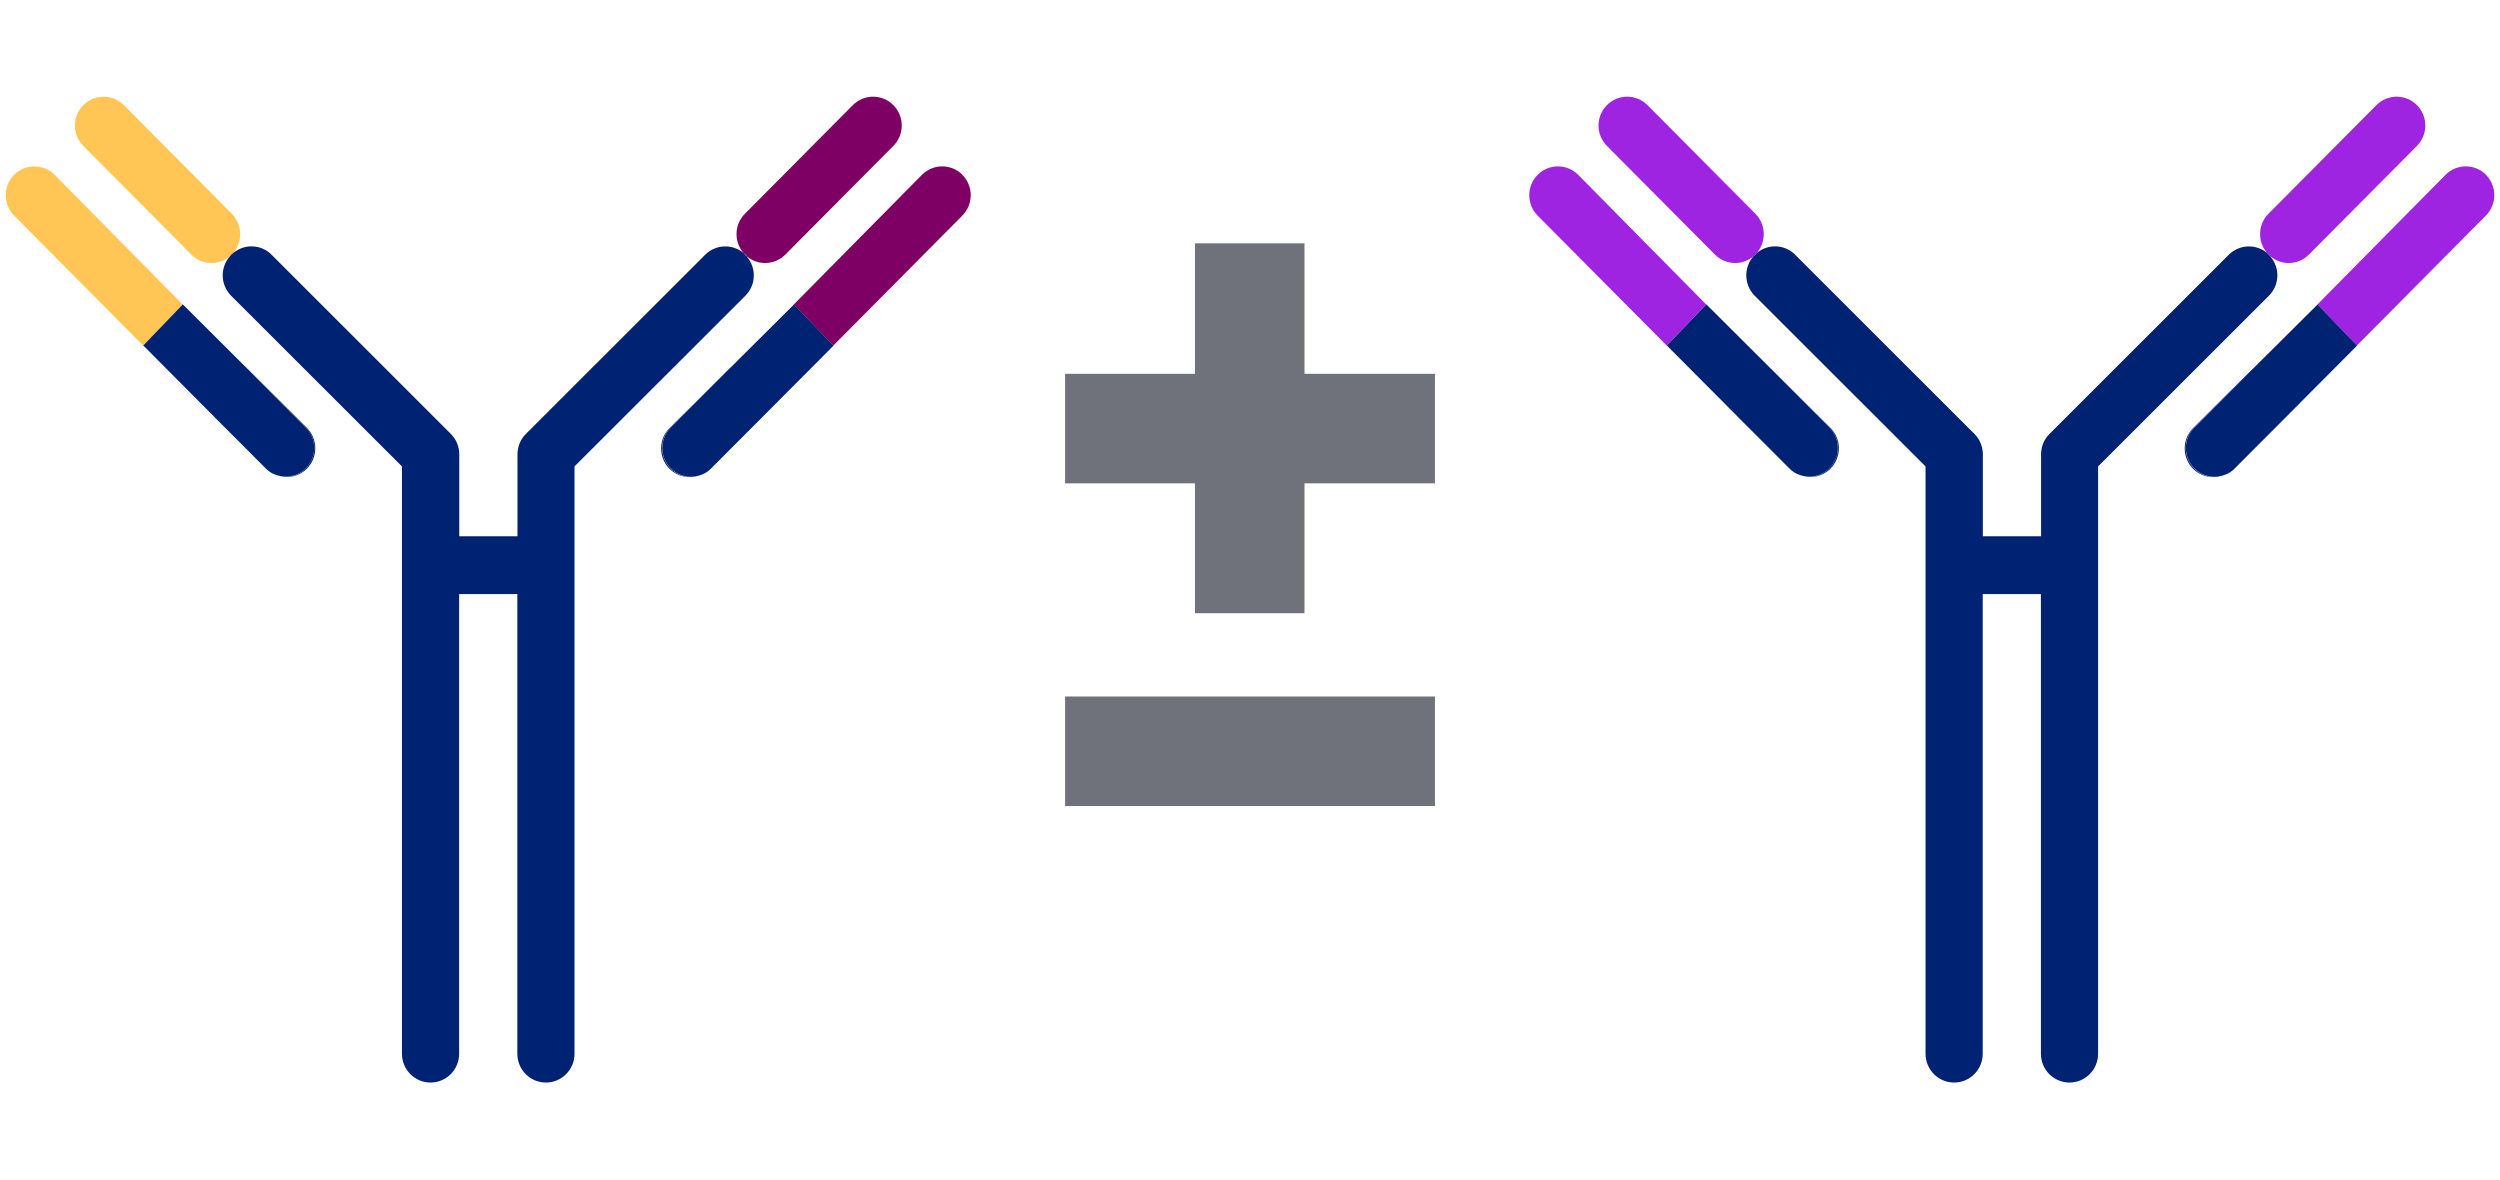
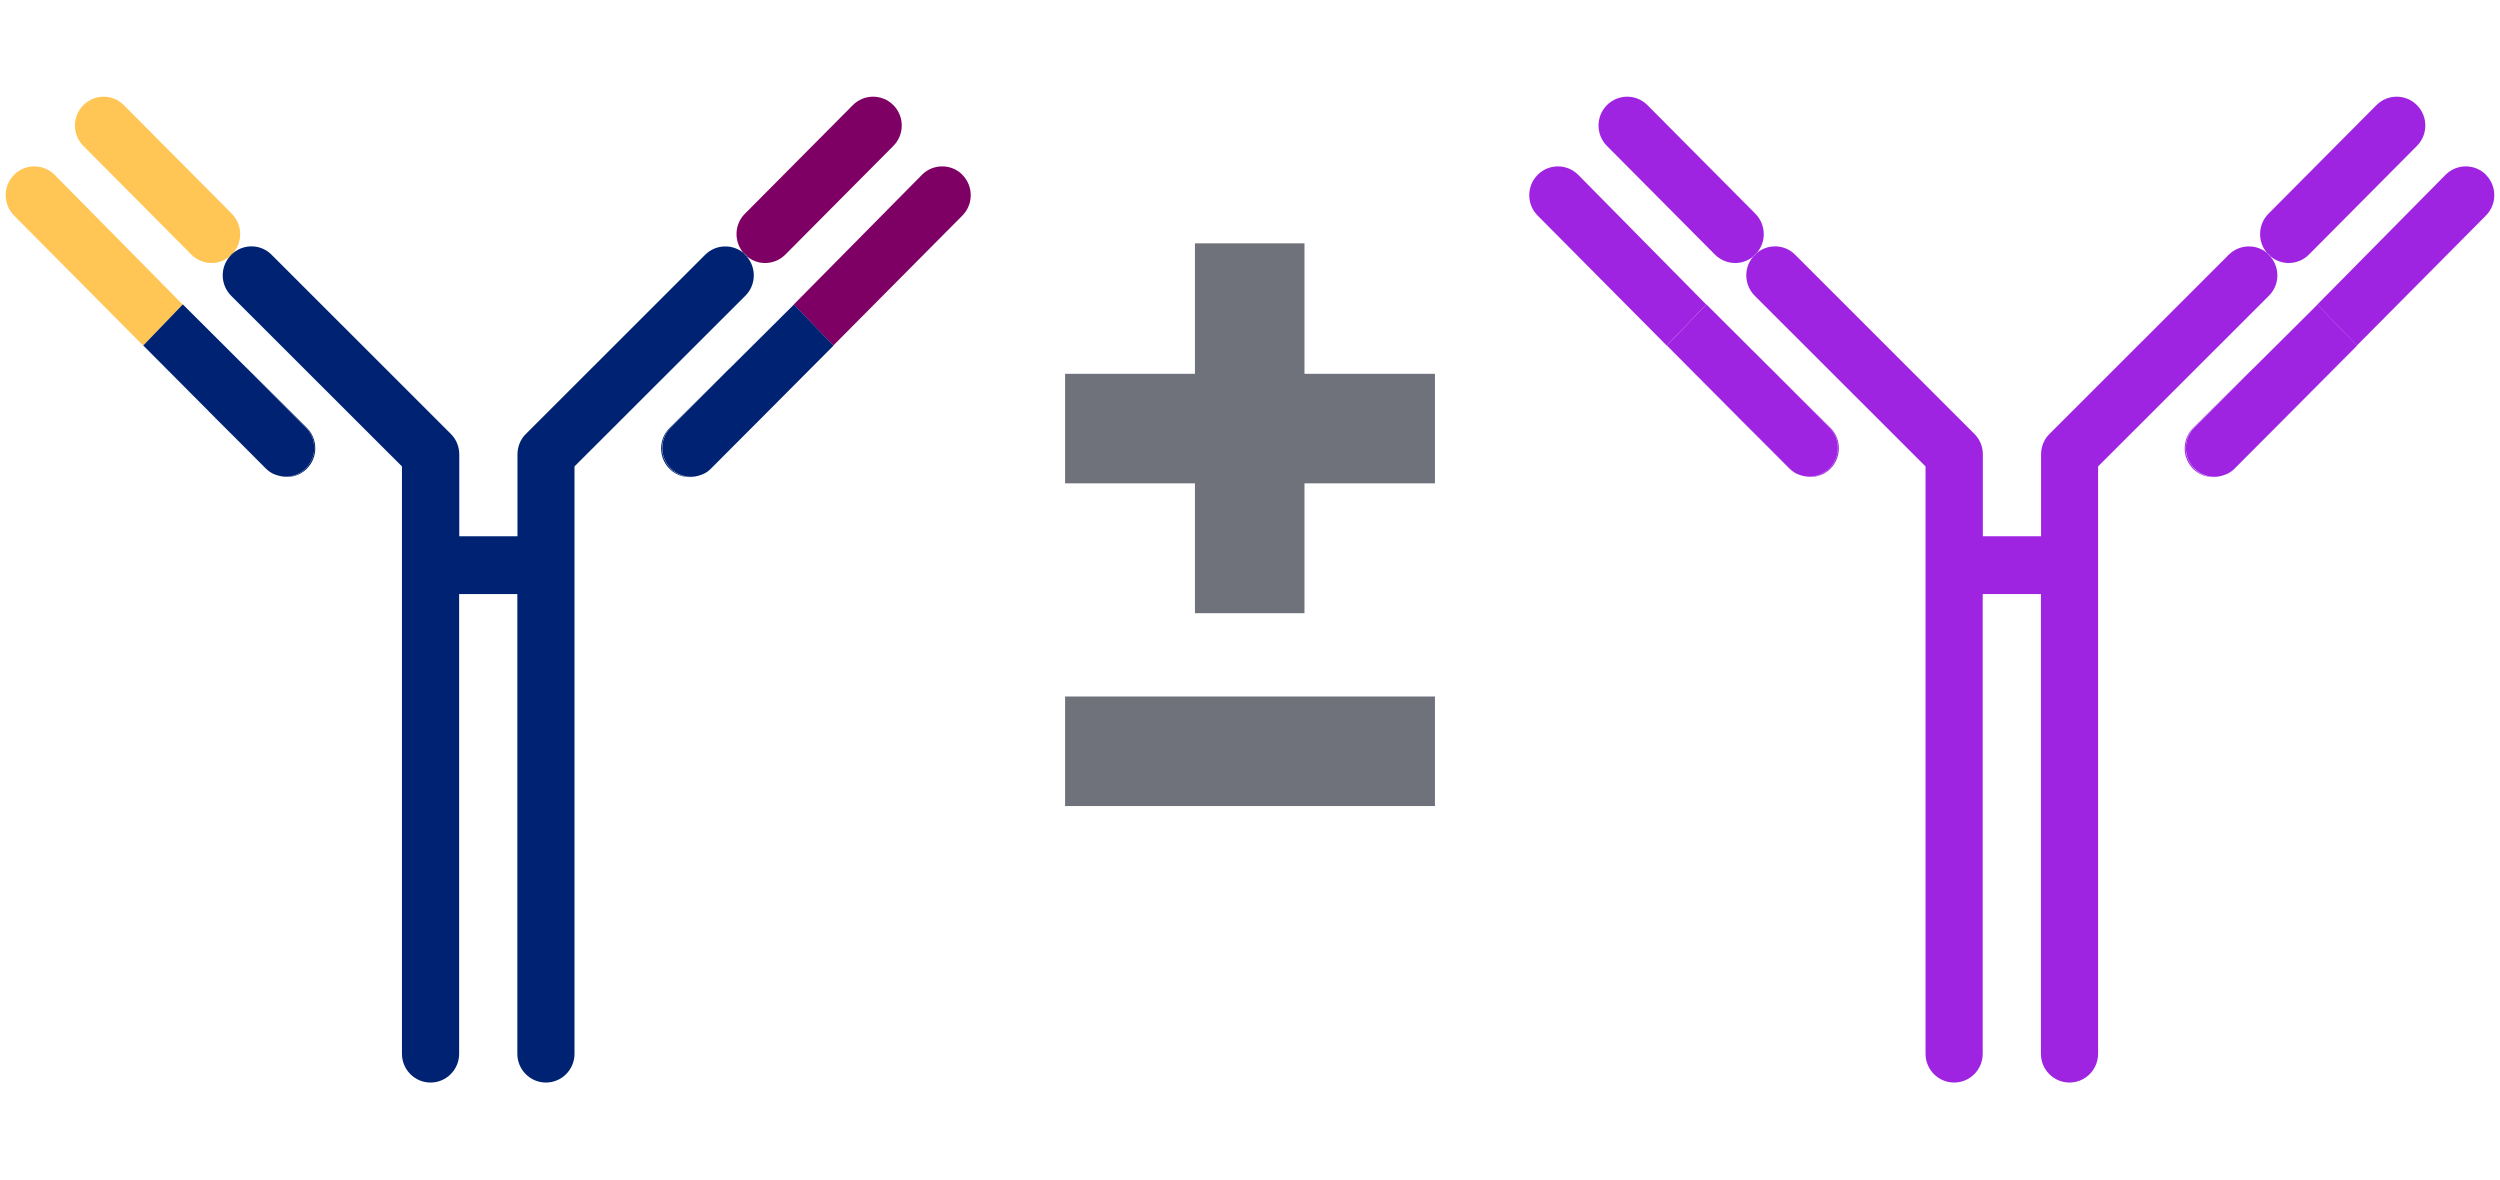
<svg xmlns="http://www.w3.org/2000/svg" width="106" height="50" viewBox="0 0 106 50" fill="none">
  <path d="M9.888 10.725C10.3 10.247 10.282 9.524 9.832 9.065L5.252 4.458C4.777 3.98 4.009 3.98 3.534 4.458C3.059 4.936 3.059 5.709 3.534 6.186L8.114 10.794C8.351 11.033 8.663 11.152 8.976 11.152C9.244 11.152 9.513 11.058 9.738 10.876C9.757 10.851 9.776 10.825 9.794 10.806C9.825 10.775 9.857 10.756 9.888 10.731" fill="#FFC656" />
  <path d="M9.113 17.702L11.256 19.858C11.319 19.921 11.387 19.978 11.456 20.022C11.394 19.978 11.338 19.934 11.288 19.883L9.113 17.708V17.702Z" fill="#002273" />
  <path d="M2.316 7.412C1.841 6.935 1.072 6.935 0.597 7.412C0.123 7.89 0.123 8.663 0.597 9.141L6.071 14.653L7.745 12.912L2.316 7.412Z" fill="#FFC656" />
  <path d="M9.888 10.725C9.857 10.75 9.819 10.775 9.795 10.8C9.776 10.826 9.757 10.845 9.738 10.87C9.77 10.845 9.807 10.819 9.832 10.794C9.851 10.775 9.869 10.75 9.888 10.725Z" fill="#002273" />
  <path d="M6.071 14.653L9.114 17.702L6.071 14.647V14.653Z" fill="#002273" />
  <path d="M10.481 15.628L12.968 18.13C13.443 18.607 13.443 19.381 12.968 19.858C12.731 20.097 12.418 20.216 12.106 20.216C11.993 20.216 11.881 20.198 11.775 20.166C12.2 20.298 12.681 20.21 13.012 19.871C13.487 19.393 13.487 18.62 13.012 18.142L10.481 15.622V15.628Z" fill="#002273" />
  <path d="M12.968 19.858C13.442 19.38 13.442 18.607 12.968 18.13L10.481 15.628L7.751 12.906L6.076 14.647L9.113 17.702L11.287 19.877C11.337 19.927 11.399 19.977 11.456 20.015C11.556 20.084 11.668 20.128 11.78 20.16C11.887 20.191 11.999 20.21 12.112 20.21C12.424 20.21 12.73 20.091 12.974 19.852" fill="#002273" />
  <path d="M11.782 20.166C11.669 20.129 11.557 20.091 11.457 20.022C11.557 20.085 11.669 20.135 11.782 20.166Z" fill="#002273" />
  <path d="M31.674 10.876C31.899 11.058 32.168 11.152 32.437 11.152C32.749 11.152 33.061 11.033 33.299 10.794L37.879 6.186C38.353 5.709 38.353 4.936 37.879 4.458C37.404 3.98 36.635 3.98 36.16 4.458L31.581 9.065C31.131 9.518 31.112 10.247 31.524 10.725C31.556 10.75 31.593 10.775 31.618 10.8C31.643 10.819 31.655 10.844 31.674 10.869" fill="#7F0064" />
  <path d="M29.951 20.022C30.02 19.978 30.089 19.921 30.151 19.858L32.294 17.702L30.12 19.877C30.07 19.934 30.007 19.978 29.951 20.015" fill="#002273" />
  <path d="M40.809 7.412C40.334 6.935 39.566 6.935 39.091 7.412L33.655 12.912L35.33 14.653L40.803 9.141C41.278 8.663 41.278 7.89 40.803 7.412" fill="#7F0064" />
  <path d="M31.676 10.876C31.644 10.851 31.607 10.825 31.582 10.794C31.563 10.775 31.544 10.75 31.526 10.725C31.051 10.335 30.351 10.354 29.901 10.8L22.297 18.4C22.066 18.626 21.941 18.94 21.941 19.267V22.737H19.473V19.267C19.473 18.94 19.349 18.632 19.117 18.4L11.514 10.8C11.07 10.354 10.37 10.329 9.889 10.725C9.87 10.75 9.852 10.775 9.833 10.794C9.802 10.825 9.77 10.844 9.739 10.876C9.327 11.353 9.346 12.076 9.795 12.535L17.043 19.776V44.681C17.043 45.353 17.587 45.9 18.255 45.9C18.924 45.9 19.467 45.353 19.467 44.681V25.188H21.935V44.681C21.935 45.353 22.479 45.9 23.147 45.9C23.816 45.9 24.359 45.353 24.359 44.681V19.776L31.607 12.535C32.063 12.076 32.075 11.353 31.663 10.876" fill="#002273" />
  <path d="M31.675 10.876C31.675 10.876 31.638 10.825 31.619 10.807C31.588 10.775 31.557 10.756 31.525 10.731C31.544 10.756 31.563 10.781 31.582 10.8C31.613 10.832 31.644 10.851 31.675 10.882" fill="#002273" />
  <path d="M35.336 14.653L35.329 14.647L32.293 17.702L35.336 14.653Z" fill="#002273" />
  <path d="M28.431 19.858C27.956 19.381 27.956 18.607 28.431 18.13L30.918 15.628L28.387 18.148C27.913 18.626 27.913 19.399 28.387 19.877C28.718 20.21 29.2 20.305 29.625 20.173C29.518 20.204 29.406 20.223 29.293 20.223C28.981 20.223 28.675 20.103 28.431 19.865" fill="#002273" />
  <path d="M30.926 15.628L28.439 18.13C27.964 18.607 27.964 19.38 28.439 19.858C28.677 20.097 28.989 20.216 29.301 20.216C29.414 20.216 29.526 20.198 29.633 20.166C29.745 20.128 29.857 20.091 29.957 20.022C30.02 19.978 30.076 19.934 30.126 19.883L32.3 17.708L35.337 14.653L33.662 12.912L30.932 15.628H30.926Z" fill="#002273" />
  <path d="M29.95 20.022C29.85 20.091 29.738 20.135 29.625 20.166C29.738 20.135 29.85 20.085 29.95 20.022Z" fill="#002273" />
  <path d="M45.16 15.85H50.666V10.318H55.31V15.85H60.842V20.494H55.31V26H50.666V20.494H45.16V15.85Z" fill="#6F727B" />
  <path d="M45.16 29.532H60.842V34.176H45.16V29.532Z" fill="#6F727B" />
  <path d="M74.488 10.725C74.9 10.247 74.881 9.524 74.431 9.065L69.852 4.458C69.377 3.98 68.608 3.98 68.133 4.458C67.659 4.936 67.659 5.709 68.133 6.186L72.713 10.794C72.951 11.033 73.263 11.152 73.575 11.152C73.844 11.152 74.113 11.058 74.338 10.876C74.356 10.851 74.375 10.825 74.394 10.806C74.425 10.775 74.456 10.756 74.488 10.731" fill="#9F24E2" />
  <path d="M73.713 17.702L75.856 19.858C75.918 19.921 75.987 19.978 76.056 20.022C75.993 19.978 75.937 19.934 75.887 19.883L73.713 17.708V17.702Z" fill="#9F24E2" />
  <path d="M66.915 7.412C66.44 6.935 65.672 6.935 65.197 7.412C64.722 7.89 64.722 8.663 65.197 9.141L70.67 14.653L72.344 12.912L66.915 7.412Z" fill="#9F24E2" />
-   <path d="M74.488 10.725C74.457 10.75 74.419 10.775 74.394 10.8C74.375 10.826 74.357 10.845 74.338 10.87C74.369 10.845 74.407 10.819 74.432 10.794C74.45 10.775 74.469 10.75 74.488 10.725Z" fill="#002273" />
-   <path d="M70.671 14.653L73.714 17.702L70.671 14.647V14.653Z" fill="#002273" />
-   <path d="M75.081 15.628L77.568 18.13C78.043 18.607 78.043 19.381 77.568 19.858C77.33 20.097 77.018 20.216 76.706 20.216C76.593 20.216 76.481 20.198 76.374 20.166C76.799 20.298 77.28 20.21 77.612 19.871C78.086 19.393 78.086 18.62 77.612 18.142L75.081 15.622V15.628Z" fill="#002273" />
-   <path d="M77.567 19.858C78.042 19.38 78.042 18.607 77.567 18.13L75.081 15.628L72.35 12.906L70.676 14.647L73.712 17.702L75.886 19.877C75.936 19.927 75.999 19.977 76.055 20.015C76.155 20.084 76.268 20.128 76.38 20.16C76.486 20.191 76.599 20.21 76.711 20.21C77.024 20.21 77.33 20.091 77.573 19.852" fill="#002273" />
-   <path d="M76.382 20.166C76.269 20.129 76.157 20.091 76.057 20.022C76.157 20.085 76.269 20.135 76.382 20.166Z" fill="#002273" />
+   <path d="M74.488 10.725C74.457 10.75 74.419 10.775 74.394 10.8C74.375 10.826 74.357 10.845 74.338 10.87C74.369 10.845 74.407 10.819 74.432 10.794C74.45 10.775 74.469 10.75 74.488 10.725Z" fill="#9F24E2" />
+   <path d="M70.671 14.653L73.714 17.702L70.671 14.647V14.653Z" fill="#9F24E2" />
+   <path d="M75.081 15.628L77.568 18.13C78.043 18.607 78.043 19.381 77.568 19.858C77.33 20.097 77.018 20.216 76.706 20.216C76.593 20.216 76.481 20.198 76.374 20.166C76.799 20.298 77.28 20.21 77.612 19.871C78.086 19.393 78.086 18.62 77.612 18.142L75.081 15.622V15.628Z" fill="#9F24E2" />
+   <path d="M77.567 19.858C78.042 19.38 78.042 18.607 77.567 18.13L75.081 15.628L72.35 12.906L70.676 14.647L73.712 17.702L75.886 19.877C75.936 19.927 75.999 19.977 76.055 20.015C76.155 20.084 76.268 20.128 76.38 20.16C76.486 20.191 76.599 20.21 76.711 20.21C77.024 20.21 77.33 20.091 77.573 19.852" fill="#9F24E2" />
+   <path d="M76.382 20.166C76.269 20.129 76.157 20.091 76.057 20.022C76.157 20.085 76.269 20.135 76.382 20.166Z" fill="#9F24E2" />
  <path d="M96.274 10.876C96.499 11.058 96.767 11.152 97.036 11.152C97.349 11.152 97.661 11.033 97.898 10.794L102.478 6.186C102.953 5.709 102.953 4.936 102.478 4.458C102.003 3.98 101.235 3.98 100.76 4.458L96.18 9.065C95.73 9.518 95.712 10.247 96.124 10.725C96.155 10.75 96.193 10.775 96.218 10.8C96.243 10.819 96.255 10.844 96.274 10.869" fill="#9F24E2" />
  <path d="M94.551 20.022C94.62 19.978 94.688 19.921 94.751 19.858L96.894 17.702L94.719 19.877C94.669 19.934 94.607 19.978 94.551 20.015" fill="#9F24E2" />
  <path d="M105.409 7.412C104.934 6.935 104.165 6.935 103.691 7.412L98.255 12.912L99.929 14.653L105.402 9.141C105.877 8.663 105.877 7.89 105.402 7.412" fill="#9F24E2" />
-   <path d="M96.275 10.876C96.244 10.851 96.206 10.825 96.181 10.794C96.163 10.775 96.144 10.75 96.125 10.725C95.65 10.335 94.951 10.354 94.501 10.8L86.897 18.4C86.666 18.626 86.541 18.94 86.541 19.267V22.737H84.073V19.267C84.073 18.94 83.948 18.632 83.717 18.4L76.113 10.8C75.67 10.354 74.97 10.329 74.489 10.725C74.47 10.75 74.451 10.775 74.433 10.794C74.401 10.825 74.37 10.844 74.339 10.876C73.926 11.353 73.945 12.076 74.395 12.535L81.643 19.776V44.681C81.643 45.353 82.186 45.9 82.855 45.9C83.523 45.9 84.067 45.353 84.067 44.681V25.188H86.535V44.681C86.535 45.353 87.078 45.9 87.747 45.9C88.415 45.9 88.959 45.353 88.959 44.681V19.776L96.206 12.535C96.662 12.076 96.675 11.353 96.263 10.876" fill="#002273" />
-   <path d="M96.275 10.876C96.275 10.876 96.237 10.825 96.219 10.807C96.188 10.775 96.156 10.756 96.125 10.731C96.144 10.756 96.162 10.781 96.181 10.8C96.213 10.832 96.244 10.851 96.275 10.882" fill="#002273" />
-   <path d="M99.935 14.653L99.929 14.647L96.893 17.702L99.935 14.653Z" fill="#002273" />
-   <path d="M93.031 19.858C92.556 19.381 92.556 18.607 93.031 18.13L95.517 15.628L92.987 18.148C92.512 18.626 92.512 19.399 92.987 19.877C93.318 20.21 93.799 20.305 94.224 20.173C94.118 20.204 94.005 20.223 93.893 20.223C93.581 20.223 93.274 20.103 93.031 19.865" fill="#002273" />
-   <path d="M95.525 15.628L93.039 18.13C92.564 18.607 92.564 19.38 93.039 19.858C93.276 20.097 93.589 20.216 93.901 20.216C94.013 20.216 94.126 20.198 94.232 20.166C94.345 20.128 94.457 20.091 94.557 20.022C94.62 19.978 94.676 19.934 94.726 19.883L96.9 17.708L99.936 14.653L98.262 12.912L95.532 15.628H95.525Z" fill="#002273" />
-   <path d="M94.549 20.022C94.45 20.091 94.337 20.135 94.225 20.166C94.337 20.135 94.45 20.085 94.549 20.022Z" fill="#002273" />
+   <path d="M96.275 10.876C96.244 10.851 96.206 10.825 96.181 10.794C96.163 10.775 96.144 10.75 96.125 10.725C95.65 10.335 94.951 10.354 94.501 10.8L86.897 18.4C86.666 18.626 86.541 18.94 86.541 19.267V22.737H84.073V19.267C84.073 18.94 83.948 18.632 83.717 18.4L76.113 10.8C75.67 10.354 74.97 10.329 74.489 10.725C74.47 10.75 74.451 10.775 74.433 10.794C74.401 10.825 74.37 10.844 74.339 10.876C73.926 11.353 73.945 12.076 74.395 12.535L81.643 19.776V44.681C81.643 45.353 82.186 45.9 82.855 45.9C83.523 45.9 84.067 45.353 84.067 44.681V25.188H86.535V44.681C86.535 45.353 87.078 45.9 87.747 45.9C88.415 45.9 88.959 45.353 88.959 44.681V19.776L96.206 12.535C96.662 12.076 96.675 11.353 96.263 10.876" fill="#9F24E2" />
+   <path d="M96.275 10.876C96.275 10.876 96.237 10.825 96.219 10.807C96.188 10.775 96.156 10.756 96.125 10.731C96.144 10.756 96.162 10.781 96.181 10.8C96.213 10.832 96.244 10.851 96.275 10.882" fill="#9F24E2" />
+   <path d="M99.935 14.653L99.929 14.647L96.893 17.702L99.935 14.653Z" fill="#9F24E2" />
+   <path d="M93.031 19.858C92.556 19.381 92.556 18.607 93.031 18.13L95.517 15.628L92.987 18.148C92.512 18.626 92.512 19.399 92.987 19.877C93.318 20.21 93.799 20.305 94.224 20.173C94.118 20.204 94.005 20.223 93.893 20.223C93.581 20.223 93.274 20.103 93.031 19.865" fill="#9F24E2" />
+   <path d="M95.525 15.628L93.039 18.13C92.564 18.607 92.564 19.38 93.039 19.858C93.276 20.097 93.589 20.216 93.901 20.216C94.013 20.216 94.126 20.198 94.232 20.166C94.345 20.128 94.457 20.091 94.557 20.022C94.62 19.978 94.676 19.934 94.726 19.883L96.9 17.708L99.936 14.653L98.262 12.912L95.532 15.628H95.525Z" fill="#9F24E2" />
+   <path d="M94.549 20.022C94.45 20.091 94.337 20.135 94.225 20.166C94.337 20.135 94.45 20.085 94.549 20.022Z" fill="#9F24E2" />
</svg>
